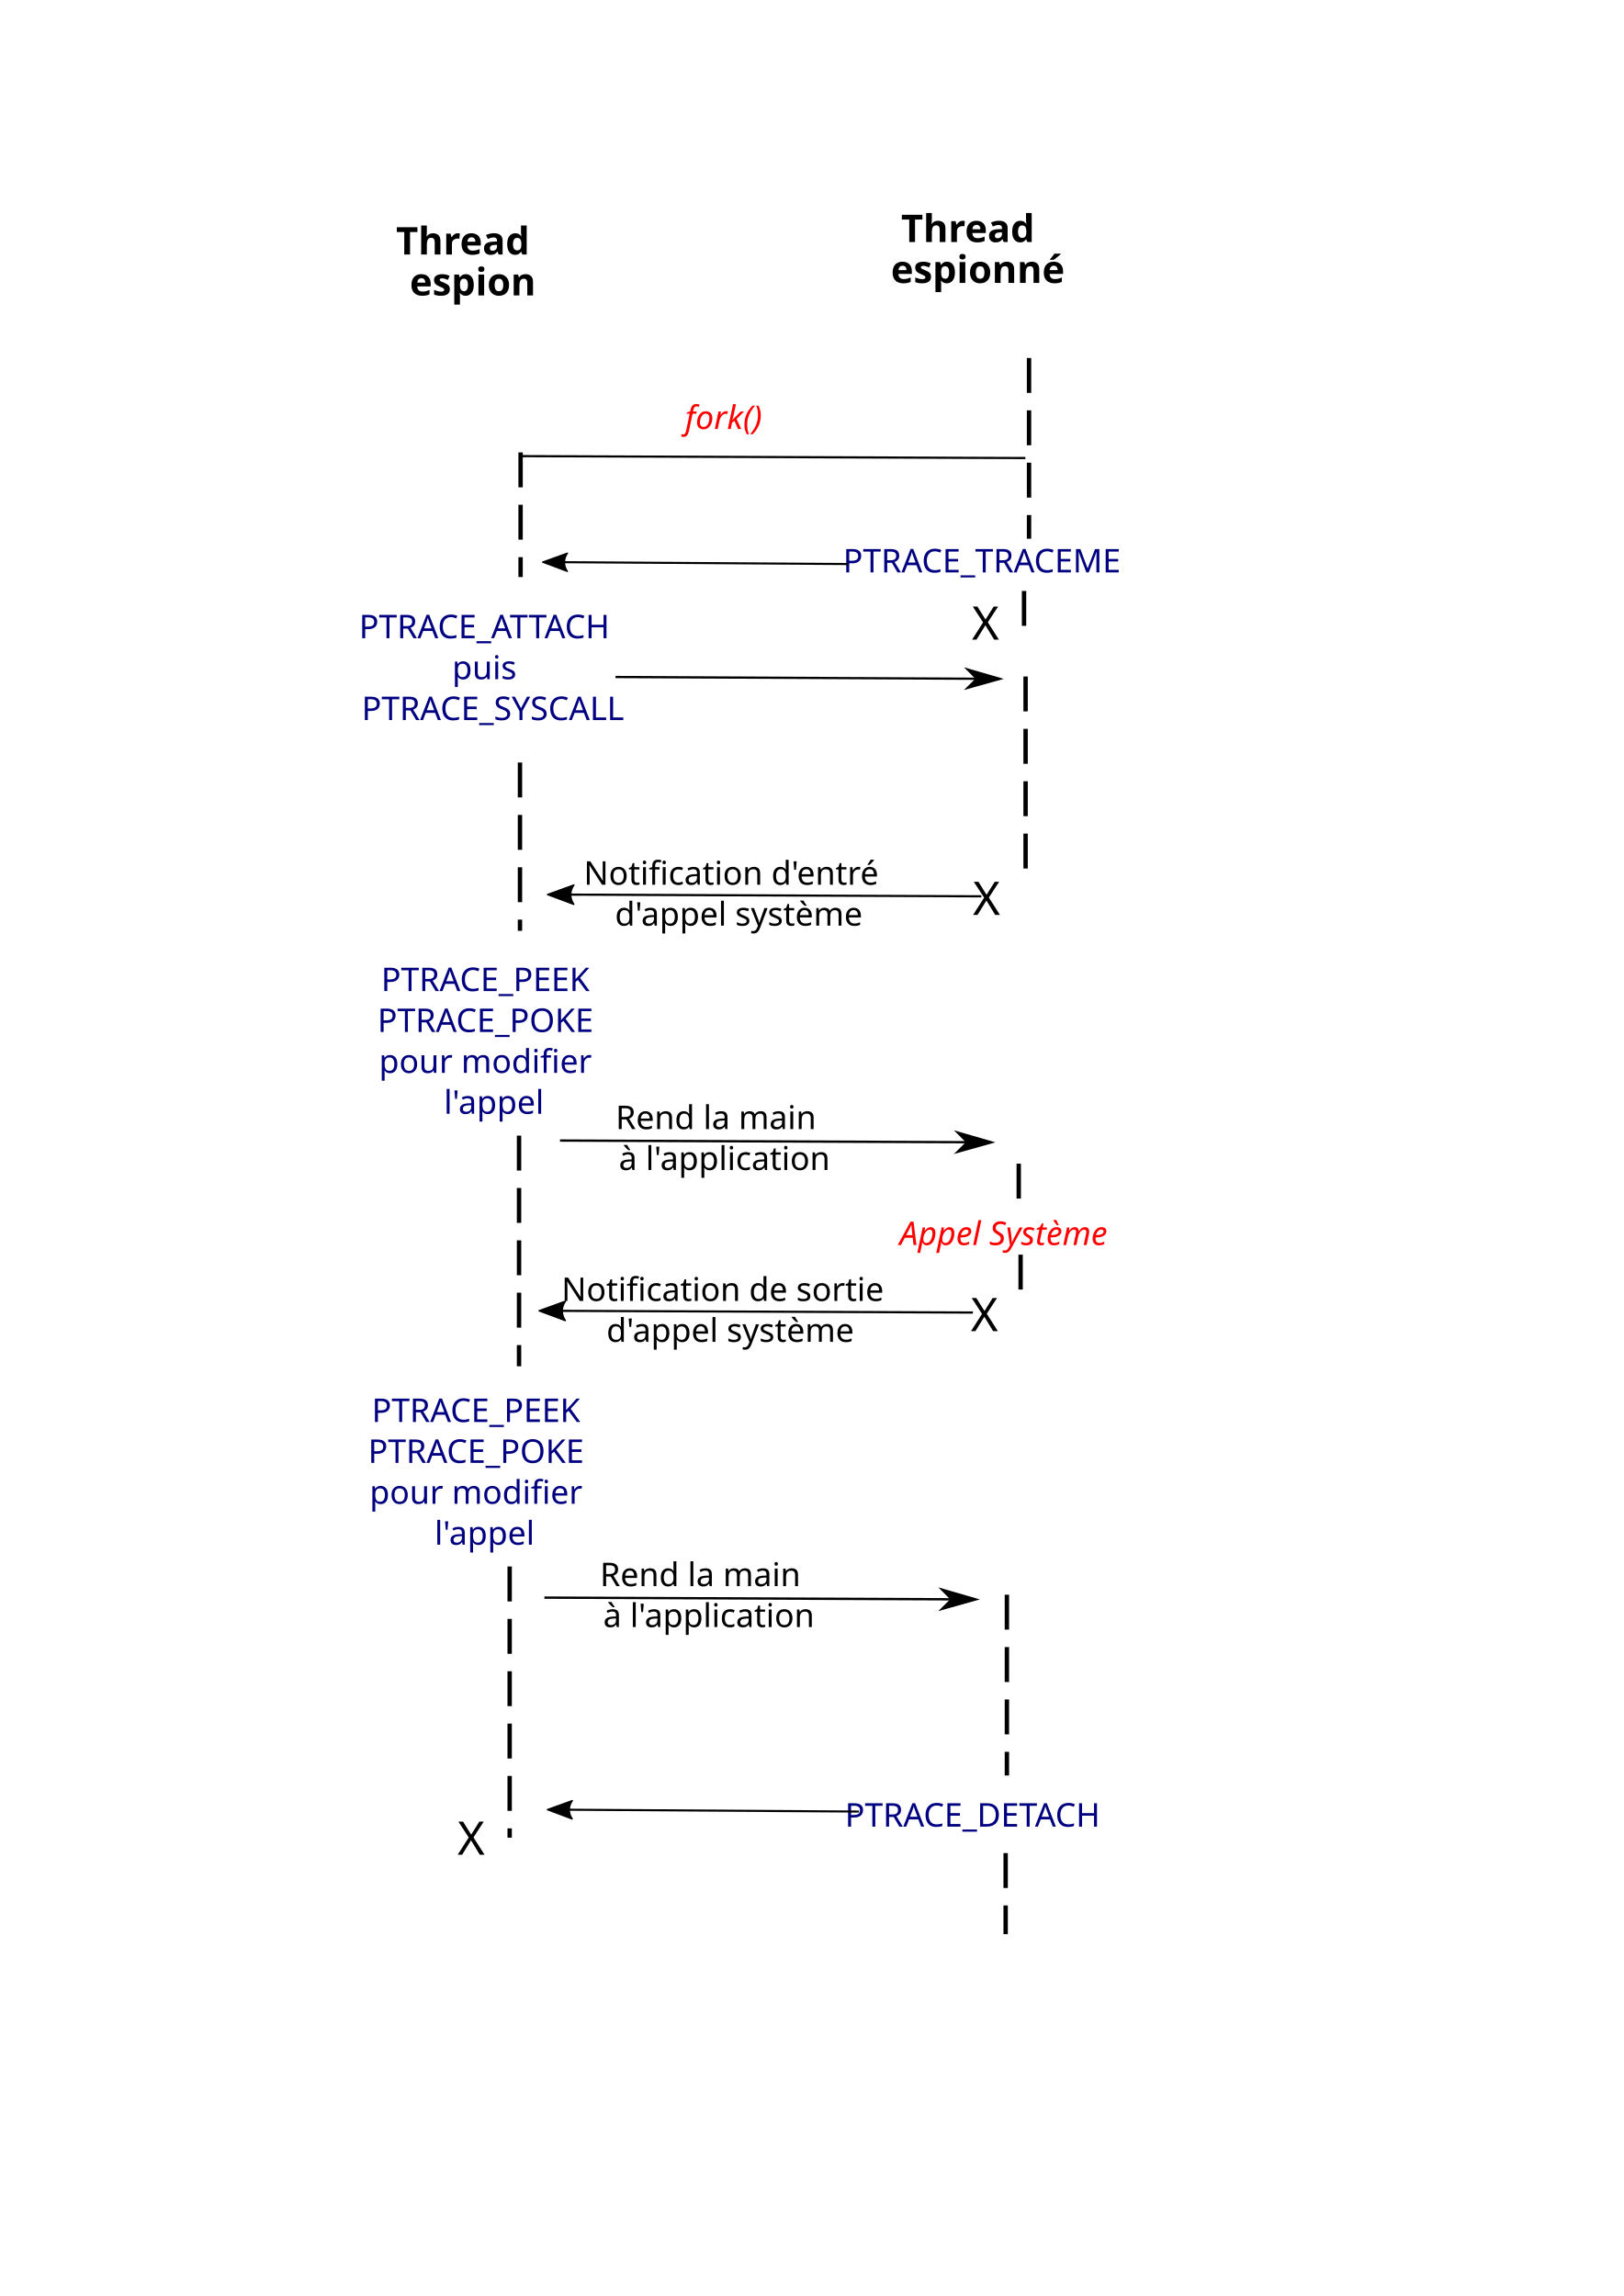
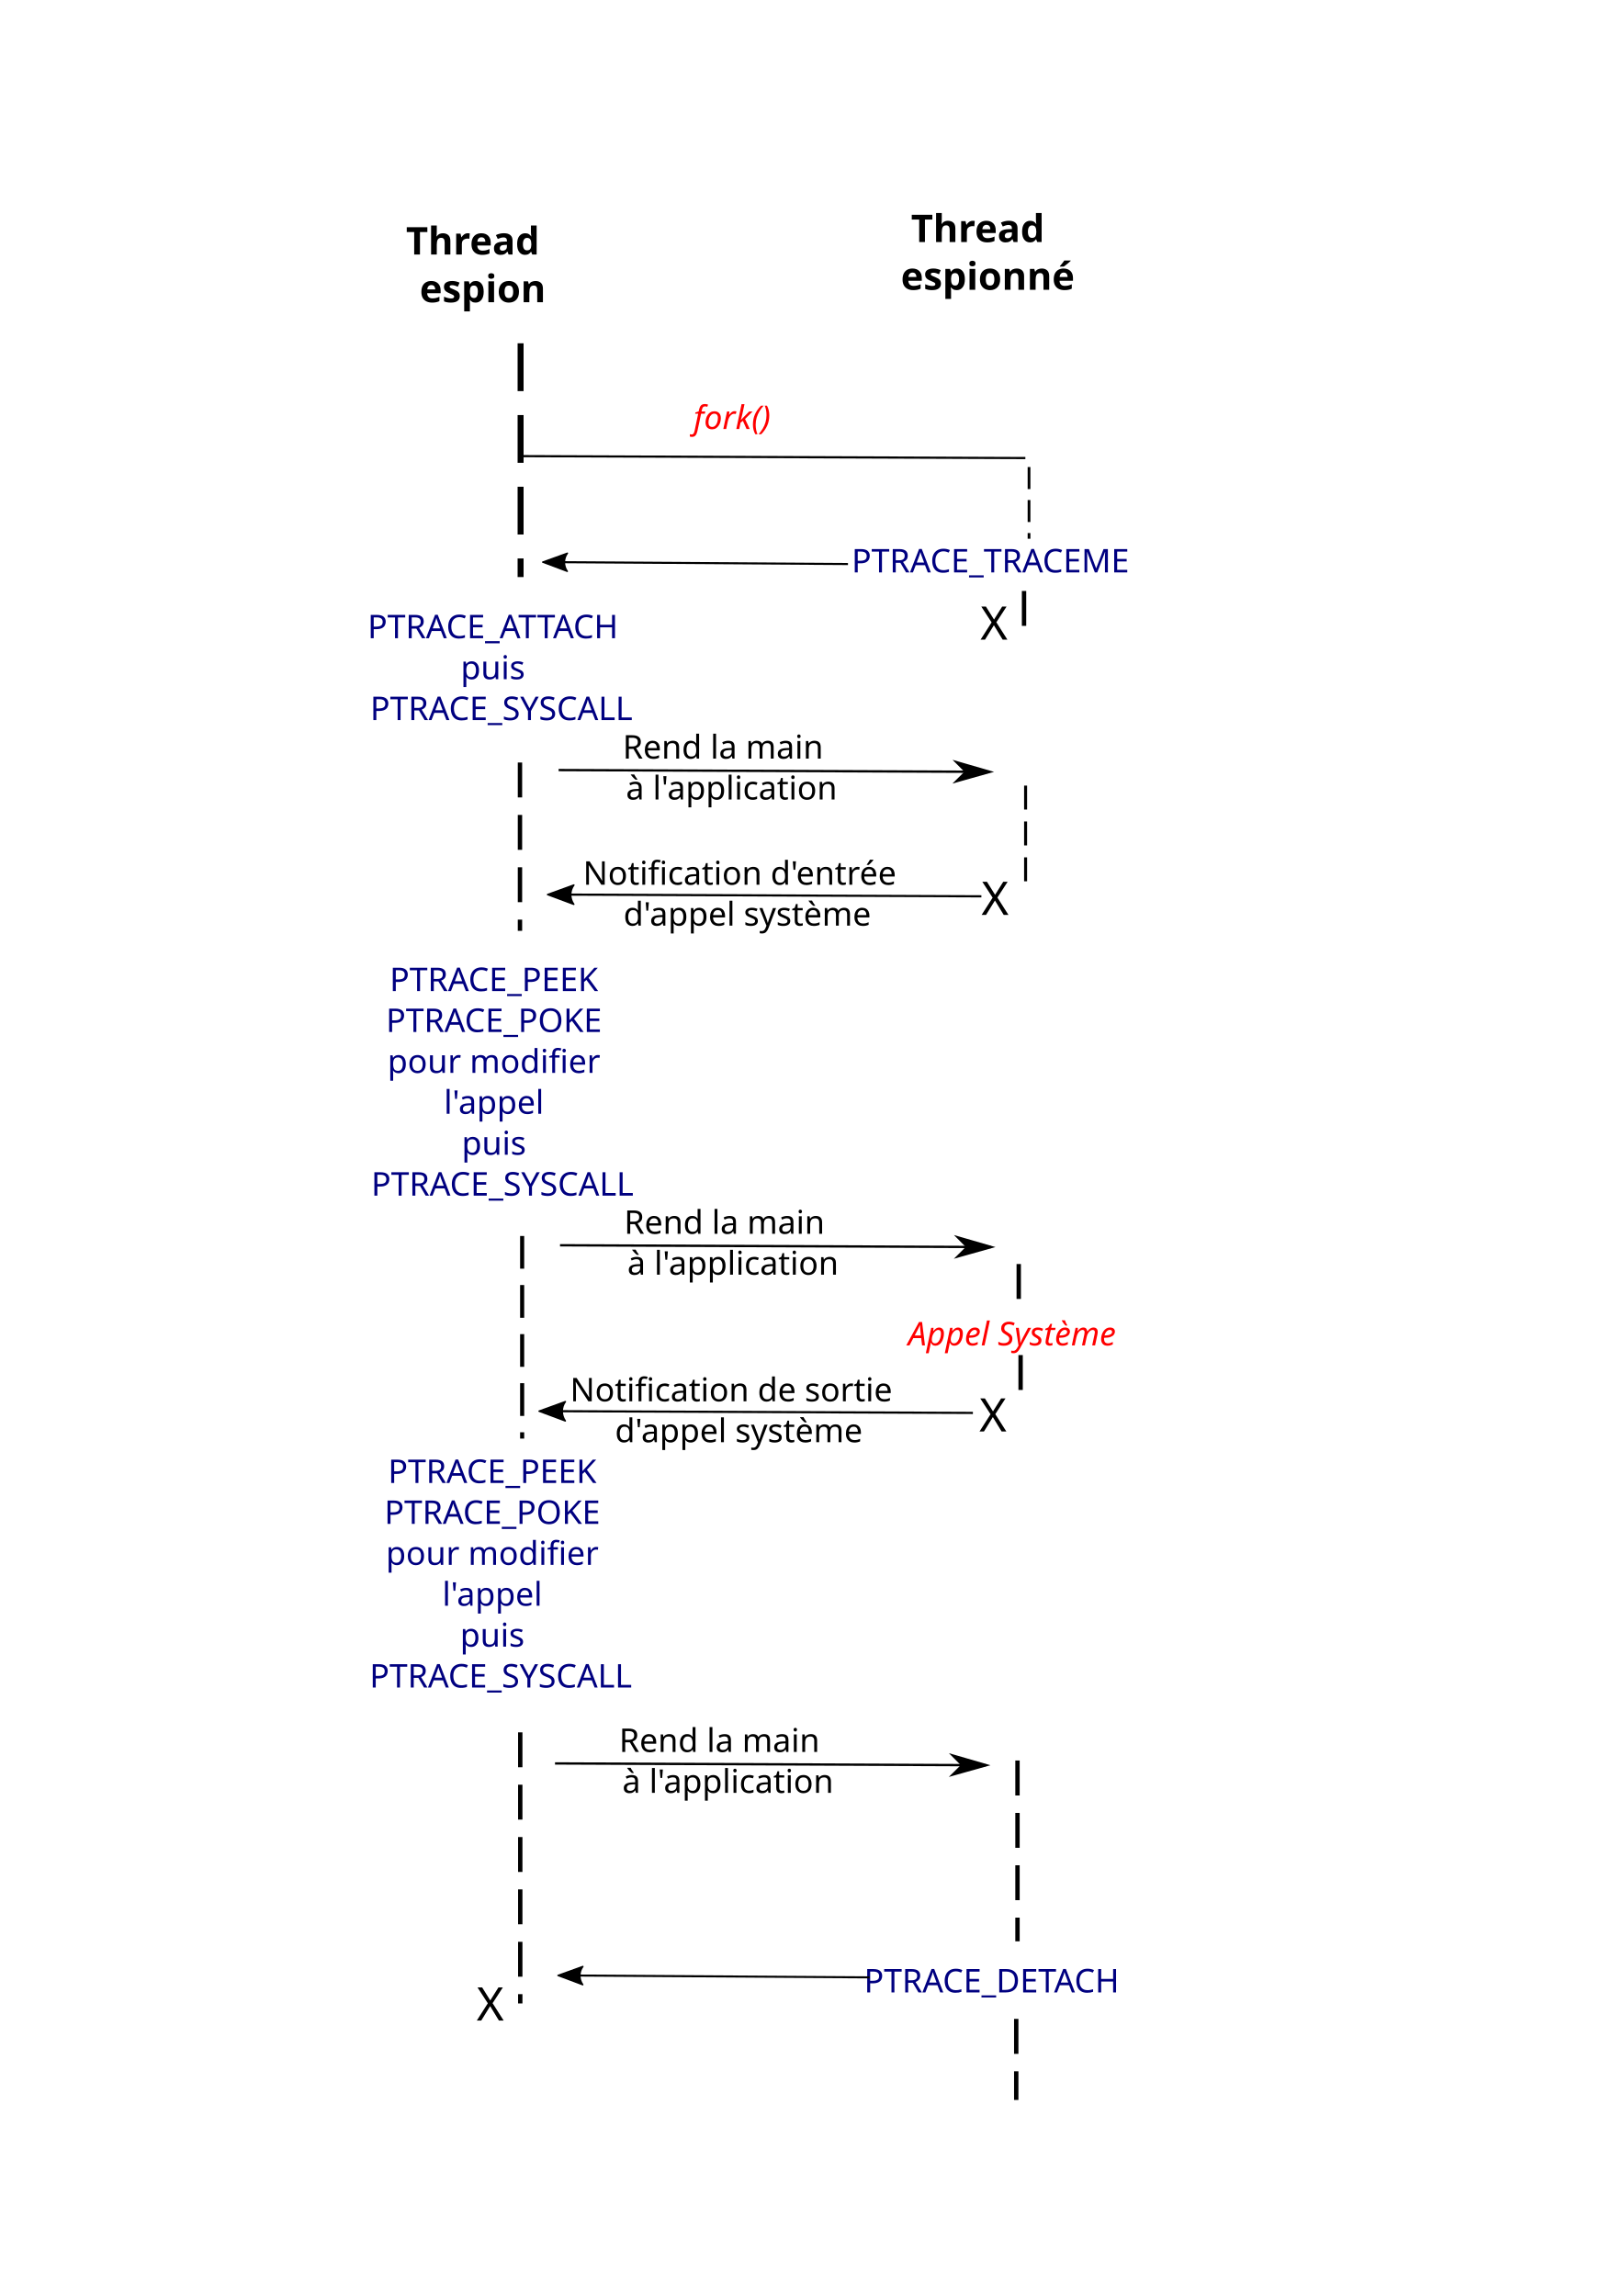
<svg xmlns="http://www.w3.org/2000/svg" width="210mm" height="297mm" viewBox="0 0 744.094 1052.362" id="svg2" version="1.1">
  <defs id="defs4">
    <marker orient="auto" refY="0.0" refX="0.0" id="Arrow1Lend" style="overflow:visible;">
      <path id="path4307" d="M 0.0,0.0 L 5.0,-5.0 L -12.5,0.0 L 5.0,5.0 L 0.0,0.0 z " style="fill-rule:evenodd;stroke:#000000;stroke-width:1pt;stroke-opacity:1;fill:#000000;fill-opacity:1" transform="scale(0.8) rotate(180) translate(12.5,0)" />
    </marker>
    <marker orient="auto" refY="0.0" refX="0.0" id="TriangleOutL" style="overflow:visible">
      <path id="path4446" d="M 5.77,0.0 L -2.88,5.0 L -2.88,-5.0 L 5.77,0.0 z " style="fill-rule:evenodd;stroke:#000000;stroke-width:1pt;stroke-opacity:1;fill:#000000;fill-opacity:1" transform="scale(0.8)" />
    </marker>
    <marker orient="auto" refY="0.0" refX="0.0" id="Arrow2Lstart" style="overflow:visible">
      <path id="path4322" style="fill-rule:evenodd;stroke-width:0.625;stroke-linejoin:round;stroke:#000000;stroke-opacity:1;fill:#000000;fill-opacity:1" d="M 8.719,4.034 L -2.207,0.016 L 8.719,-4.002 C 6.973,-1.63 6.983,1.616 8.719,4.034 z " transform="scale(1.1) translate(1,0)" />
    </marker>
    <marker orient="auto" refY="0.0" refX="0.0" id="Arrow1Lstart" style="overflow:visible">
      <path id="path4304" d="M 0.0,0.0 L 5.0,-5.0 L -12.5,0.0 L 5.0,5.0 L 0.0,0.0 z " style="fill-rule:evenodd;stroke:#000000;stroke-width:1pt;stroke-opacity:1;fill:#000000;fill-opacity:1" transform="scale(0.8) translate(12.5,0)" />
    </marker>
    <marker orient="auto" refY="0" refX="0" id="Arrow2Lstart-3" style="overflow:visible">
      <path id="path4322-5" style="fill:#000000;fill-opacity:1;fill-rule:evenodd;stroke:#000000;stroke-width:0.625;stroke-linejoin:round;stroke-opacity:1" d="M 8.719,4.034 -2.207,0.016 8.719,-4.002 c -1.745,2.372 -1.735,5.617 -6e-7,8.035 z" transform="matrix(1.1,0,0,1.1,1.1,0)" />
    </marker>
    <marker orient="auto" refY="0" refX="0" id="Arrow2Lstart-9" style="overflow:visible">
      <path id="path4322-4" style="fill:#000000;fill-opacity:1;fill-rule:evenodd;stroke:#000000;stroke-width:0.625;stroke-linejoin:round;stroke-opacity:1" d="M 8.719,4.034 -2.207,0.016 8.719,-4.002 c -1.745,2.372 -1.735,5.617 -6e-7,8.035 z" transform="matrix(1.1,0,0,1.1,1.1,0)" />
    </marker>
    <marker orient="auto" refY="0" refX="0" id="Arrow1Lend-2" style="overflow:visible">
      <path id="path4307-8" d="M 0,0 5,-5 -12.5,0 5,5 0,0 Z" style="fill:#000000;fill-opacity:1;fill-rule:evenodd;stroke:#000000;stroke-width:1pt;stroke-opacity:1" transform="matrix(-0.8,0,0,-0.8,-10,0)" />
    </marker>
    <marker orient="auto" refY="0" refX="0" id="Arrow2Lstart-3-6" style="overflow:visible">
      <path id="path4322-5-1" style="fill:#000000;fill-opacity:1;fill-rule:evenodd;stroke:#000000;stroke-width:0.625;stroke-linejoin:round;stroke-opacity:1" d="M 8.719,4.034 -2.207,0.016 8.719,-4.002 c -1.745,2.372 -1.735,5.617 -6e-7,8.035 z" transform="matrix(1.1,0,0,1.1,1.1,0)" />
    </marker>
    <marker orient="auto" refY="0" refX="0" id="Arrow1Lend-2-1" style="overflow:visible">
      <path id="path4307-8-7" d="M 0,0 5,-5 -12.5,0 5,5 0,0 Z" style="fill:#000000;fill-opacity:1;fill-rule:evenodd;stroke:#000000;stroke-width:1pt;stroke-opacity:1" transform="matrix(-0.8,0,0,-0.8,-10,0)" />
    </marker>
    <marker orient="auto" refY="0" refX="0" id="Arrow1Lend-2-0" style="overflow:visible">
      <path id="path4307-8-0" d="M 0,0 5,-5 -12.5,0 5,5 0,0 Z" style="fill:#000000;fill-opacity:1;fill-rule:evenodd;stroke:#000000;stroke-width:1pt;stroke-opacity:1" transform="matrix(-0.8,0,0,-0.8,-10,0)" />
    </marker>
    <marker orient="auto" refY="0" refX="0" id="Arrow2Lstart-7" style="overflow:visible">
      <path id="path4322-53" style="fill:#000000;fill-opacity:1;fill-rule:evenodd;stroke:#000000;stroke-width:0.625;stroke-linejoin:round;stroke-opacity:1" d="M 8.719,4.034 -2.207,0.016 8.719,-4.002 c -1.745,2.372 -1.735,5.617 -6e-7,8.035 z" transform="matrix(1.1,0,0,1.1,1.1,0)" />
    </marker>
+     <marker orient="auto" refY="0" refX="0" id="Arrow1Lend-2-5" style="overflow:visible">
+       <path id="path4307-8-77" d="M 0,0 5,-5 -12.5,0 5,5 0,0 Z" style="fill:#000000;fill-opacity:1;fill-rule:evenodd;stroke:#000000;stroke-width:1pt;stroke-opacity:1" transform="matrix(-0.8,0,0,-0.8,-10,0)" />
+     </marker>
  </defs>
  <g id="layer1">
-     <g id="g4460">
-       <g id="g7555">
-         <text xml:space="preserve" style="font-style:normal;font-weight:normal;font-size:15px;line-height:125%;font-family:sans-serif;text-align:center;letter-spacing:0px;word-spacing:0px;text-anchor:middle;fill:#000080;fill-opacity:1;stroke:none;stroke-width:1px;stroke-linecap:butt;stroke-linejoin:miter;stroke-opacity:1" x="243.429" y="273.791" id="text4214">
-           <tspan id="tspan4216" x="243.429" y="273.791" />
-           <tspan x="243.429" y="292.541" id="tspan4218">PTRACE_ATTACH</tspan>
-           <tspan x="243.429" y="311.291" id="tspan5186">puis</tspan>
-           <tspan x="243.429" y="330.041" id="tspan5188">PTRACE_SYSCALL</tspan>
+     <g id="g7157">
+       <text id="text4214" y="273.791" x="243.429" style="font-style:normal;font-weight:normal;font-size:15px;line-height:125%;font-family:sans-serif;text-align:center;letter-spacing:0px;word-spacing:0px;text-anchor:middle;fill:#000080;fill-opacity:1;stroke:none;stroke-width:1px;stroke-linecap:butt;stroke-linejoin:miter;stroke-opacity:1" xml:space="preserve">
+         <tspan y="273.791" x="243.429" id="tspan4216" />
+         <tspan id="tspan4218" y="292.541" x="243.429">PTRACE_ATTACH</tspan>
+         <tspan id="tspan5186" y="311.291" x="243.429">puis</tspan>
+         <tspan id="tspan5188" y="330.041" x="243.429">PTRACE_SYSCALL</tspan>
+       </text>
+       <path id="path4136" d="m 471.571,214.076 c 0,10.952 0,21.905 0,32.857" style="fill:#000000;fill-rule:evenodd;stroke:#000000;stroke-width:1.259;stroke-linecap:butt;stroke-linejoin:miter;stroke-miterlimit:8;stroke-dasharray:10.076, 5.038;stroke-dashoffset:0;stroke-opacity:1" />
+       <path id="path4136-84" d="m 238.571,157.362 c 0,35.714 0,71.429 0,107.143" style="fill:#000000;fill-rule:evenodd;stroke:#000000;stroke-width:2.739;stroke-linecap:butt;stroke-linejoin:miter;stroke-miterlimit:8;stroke-dasharray:21.909, 10.954;stroke-dashoffset:0;stroke-opacity:1" />
+       <path id="path4136-9" d="m 239.286,566.505 c 0,30.952 0,61.905 0,92.857" style="fill:#000000;fill-rule:evenodd;stroke:#000000;stroke-width:1.874;stroke-linecap:butt;stroke-linejoin:miter;stroke-miterlimit:8;stroke-dasharray:14.995, 7.498;stroke-dashoffset:0;stroke-opacity:1" />
+       <text id="text4181" y="110.934" x="468.571" style="font-style:normal;font-variant:normal;font-weight:bold;font-stretch:normal;font-size:17.5px;line-height:125%;font-family:sans-serif;-inkscape-font-specification:'sans-serif Bold';text-align:center;letter-spacing:0px;word-spacing:0px;text-anchor:middle;fill:#000000;fill-opacity:1;stroke:none;stroke-width:1px;stroke-linecap:butt;stroke-linejoin:miter;stroke-opacity:1" xml:space="preserve">
+         <tspan y="110.934" x="468.571" id="tspan4183">Thread</tspan>
+         <tspan id="tspan4185" y="132.809" x="468.571">espionné</tspan>
+       </text>
+       <text id="text4187" y="116.648" x="237.143" style="font-style:normal;font-variant:normal;font-weight:bold;font-stretch:normal;font-size:17.5px;line-height:125%;font-family:sans-serif;-inkscape-font-specification:'sans-serif Bold';text-align:center;letter-spacing:0px;word-spacing:0px;text-anchor:middle;fill:#000000;fill-opacity:1;stroke:none;stroke-width:1px;stroke-linecap:butt;stroke-linejoin:miter;stroke-opacity:1" xml:space="preserve">
+         <tspan y="116.648" x="237.143" id="tspan4189">Thread</tspan>
+         <tspan id="tspan4191" y="138.523" x="237.143">espion</tspan>
+       </text>
+       <path id="path4136-9-9" d="m 238.394,209.063 c 77.166,0.295 154.331,0.589 231.497,0.884" style="fill:#000000;fill-rule:evenodd;stroke:#000000;stroke-width:1;stroke-linecap:butt;stroke-linejoin:miter;stroke-miterlimit:10;stroke-dasharray:none;stroke-opacity:1" />
+       <text id="text4214-7" y="435.504" x="243.899" style="font-style:normal;font-weight:normal;font-size:15px;line-height:125%;font-family:sans-serif;text-align:center;letter-spacing:0px;word-spacing:0px;text-anchor:middle;fill:#000080;fill-opacity:1;stroke:none;stroke-width:1px;stroke-linecap:butt;stroke-linejoin:miter;stroke-opacity:1" xml:space="preserve">
+         <tspan y="435.504" x="243.899" id="tspan4216-8" />
+         <tspan id="tspan4218-2" y="454.254" x="243.899">PTRACE_PEEK</tspan>
+         <tspan id="tspan4271" y="473.004" x="243.899">PTRACE_POKE</tspan>
+         <tspan id="tspan6044" y="491.754" x="243.899">pour modifier</tspan>
+         <tspan id="tspan6046" y="510.504" x="243.899">l'appel</tspan>
+         <tspan id="tspan6716" y="529.254" x="243.899">puis</tspan>
+         <tspan id="tspan6718" y="548.004" x="243.899">PTRACE_SYSCALL</tspan>
+       </text>
+       <g id="g7544">
+         <text xml:space="preserve" style="font-style:normal;font-weight:normal;font-size:15px;line-height:125%;font-family:sans-serif;text-align:center;letter-spacing:0px;word-spacing:0px;text-anchor:middle;fill:#000080;fill-opacity:1;stroke:none;stroke-width:1px;stroke-linecap:butt;stroke-linejoin:miter;stroke-opacity:1" x="471.429" y="262.362" id="text4208">
+           <tspan x="471.429" y="262.362" id="tspan4212">PTRACE_TRACEME</tspan>
        </text>
-         <path style="fill:none;fill-rule:evenodd;stroke:#000000;stroke-width:1.029;stroke-linecap:butt;stroke-linejoin:miter;stroke-miterlimit:4;stroke-dasharray:none;stroke-opacity:1;marker-end:url(#Arrow1Lend)" d="m 282.078,310.303 c 58.648,0.281 117.295,0.563 175.943,0.844" id="path4136-9-9-9-6" />
+         <path style="fill:none;fill-rule:evenodd;stroke:#000000;stroke-width:0.94;stroke-linecap:butt;stroke-linejoin:miter;stroke-miterlimit:10;stroke-dasharray:none;stroke-opacity:1;marker-start:url(#Arrow2Lstart)" d="m 249.954,257.631 c 46.216,0.298 92.432,0.597 138.648,0.895" id="path4136-9-9-9" />
      </g>
-       <g id="g7563">
-         <path style="fill:#000000;fill-rule:evenodd;stroke:#000000;stroke-width:2;stroke-linecap:butt;stroke-linejoin:miter;stroke-opacity:1;stroke-miterlimit:8;stroke-dasharray:16,8;stroke-dashoffset:0" d="m 471.571,164.076 c 0,27.619 0,55.238 0,82.857" id="path4136" />
-         <path style="fill:#000000;fill-rule:evenodd;stroke:#000000;stroke-width:2;stroke-linecap:butt;stroke-linejoin:miter;stroke-miterlimit:8;stroke-dasharray:16,8;stroke-dashoffset:0;stroke-opacity:1" d="m 238.571,207.362 c 0,19.048 0,38.095 0,57.143" id="path4136-84" />
-         <path style="fill:#000000;fill-rule:evenodd;stroke:#000000;stroke-width:2;stroke-linecap:butt;stroke-linejoin:miter;stroke-miterlimit:8;stroke-dasharray:16, 8;stroke-dashoffset:0;stroke-opacity:1" d="m 237.857,520.505 c 0,35.238 0,70.476 0,105.714" id="path4136-9" />
-         <text xml:space="preserve" style="font-style:normal;font-weight:bold;font-size:17.5px;line-height:125%;font-family:sans-serif;text-align:center;letter-spacing:0px;word-spacing:0px;text-anchor:middle;fill:#000000;fill-opacity:1;stroke:none;stroke-width:1px;stroke-linecap:butt;stroke-linejoin:miter;stroke-opacity:1;-inkscape-font-specification:'sans-serif Bold';font-stretch:normal;font-variant:normal;" x="468.571" y="110.934" id="text4181">
-           <tspan id="tspan4183" x="468.571" y="110.934">Thread</tspan>
-           <tspan x="468.571" y="129.684" id="tspan4185">espionné</tspan>
+       <path id="path4136-1" d="m 470,360.076 c 0,14.762 0,29.524 0,44.286" style="fill:#000000;fill-rule:evenodd;stroke:#000000;stroke-width:1.371;stroke-linecap:butt;stroke-linejoin:miter;stroke-miterlimit:8;stroke-dasharray:10.966, 5.483;stroke-dashoffset:0;stroke-opacity:1" />
+       <text id="text5469" y="616.648" x="477.429" style="font-style:italic;font-variant:normal;font-weight:normal;font-stretch:normal;font-size:15px;line-height:125%;font-family:sans-serif;-inkscape-font-specification:'sans-serif Italic';text-align:center;letter-spacing:0px;word-spacing:0px;text-anchor:middle;fill:#000000;fill-opacity:1;stroke:none;stroke-width:1px;stroke-linecap:butt;stroke-linejoin:miter;stroke-opacity:1" xml:space="preserve">
+         <tspan style="font-style:italic;font-variant:normal;font-weight:normal;font-stretch:normal;font-family:sans-serif;-inkscape-font-specification:'sans-serif Italic';fill:#ff0000" y="616.648" x="477.429" id="tspan5471">Appel Système</tspan>
+       </text>
+       <path id="path4136-4" d="m 238.286,349.505 c 0,25.714 0,51.429 0,77.143" style="fill:#000000;fill-rule:evenodd;stroke:#000000;stroke-width:2;stroke-linecap:butt;stroke-linejoin:miter;stroke-miterlimit:8;stroke-dasharray:16, 8;stroke-dashoffset:0;stroke-opacity:1" />
+       <g id="g7151">
+         <path style="fill:none;fill-rule:evenodd;stroke:#000000;stroke-width:1;stroke-linecap:butt;stroke-linejoin:miter;stroke-miterlimit:10;stroke-dasharray:none;stroke-opacity:1;marker-start:url(#Arrow2Lstart-3)" d="m 252.272,410.006 c 65.821,0.273 131.642,0.546 197.464,0.82" id="path4136-9-9-9-2" />
+         <text xml:space="preserve" style="font-style:normal;font-weight:normal;font-size:15px;line-height:125%;font-family:sans-serif;text-align:center;letter-spacing:0px;word-spacing:0px;text-anchor:middle;fill:#000000;fill-opacity:1;stroke:none;stroke-width:1px;stroke-linecap:butt;stroke-linejoin:miter;stroke-opacity:1" x="360" y="405.505" id="text5854">
+           <tspan x="362.388" y="405.505" id="tspan5858">Notification d'entrée </tspan>
+           <tspan x="360" y="424.255" id="tspan5862">d'appel système</tspan>
        </text>
-         <text xml:space="preserve" style="font-style:normal;font-weight:bold;font-size:17.5px;line-height:125%;font-family:sans-serif;text-align:center;letter-spacing:0px;word-spacing:0px;text-anchor:middle;fill:#000000;fill-opacity:1;stroke:none;stroke-width:1px;stroke-linecap:butt;stroke-linejoin:miter;stroke-opacity:1;-inkscape-font-specification:'sans-serif Bold';font-stretch:normal;font-variant:normal;" x="237.143" y="116.648" id="text4187">
-           <tspan id="tspan4189" x="237.143" y="116.648">Thread</tspan>
-           <tspan x="237.143" y="135.398" id="tspan4191">espion</tspan>
+       </g>
+       <text id="text6002" y="394.362" x="469.643" style="font-style:normal;font-weight:normal;font-size:15px;line-height:125%;font-family:sans-serif;text-align:center;letter-spacing:0px;word-spacing:0px;text-anchor:middle;fill:#000000;fill-opacity:1;stroke:none;stroke-width:1px;stroke-linecap:butt;stroke-linejoin:miter;stroke-opacity:1" xml:space="preserve">
+         <tspan y="394.362" x="469.643" id="tspan6004" />
+         <tspan style="font-size:21.25px" id="tspan6006" y="419.342" x="469.643">X</tspan>
+       </text>
+       <g transform="translate(0,2)" id="g6813">
+         <path style="fill:none;fill-rule:evenodd;stroke:#000000;stroke-width:1.073;stroke-linecap:butt;stroke-linejoin:miter;stroke-miterlimit:4;stroke-dasharray:none;stroke-opacity:1;marker-end:url(#Arrow1Lend-2)" d="m 256.642,568.762 c 65.825,0.273 131.65,0.546 197.475,0.818" id="path4136-9-9-9-6-4" />
+         <text xml:space="preserve" style="font-style:normal;font-weight:normal;font-size:15px;line-height:125%;font-family:sans-serif;text-align:center;letter-spacing:0px;word-spacing:0px;text-anchor:middle;fill:#000000;fill-opacity:1;stroke:none;stroke-width:1px;stroke-linecap:butt;stroke-linejoin:miter;stroke-opacity:1" x="353.429" y="563.505" id="text6365">
+           <tspan id="tspan6367" x="353.429" y="563.505">Rend la main</tspan>
+           <tspan x="353.429" y="582.255" id="tspan6369">à l'application</tspan>
        </text>
-         <path style="fill:#000000;fill-rule:evenodd;stroke:#000000;stroke-width:1;stroke-linecap:butt;stroke-linejoin:miter;stroke-opacity:1;stroke-miterlimit:10;stroke-dasharray:none" d="m 238.394,209.063 c 77.166,0.295 154.331,0.589 231.497,0.884" id="path4136-9-9" />
-         <text xml:space="preserve" style="font-style:normal;font-weight:normal;font-size:15px;line-height:125%;font-family:sans-serif;text-align:center;letter-spacing:0px;word-spacing:0px;text-anchor:middle;fill:#000080;fill-opacity:1;stroke:none;stroke-width:1px;stroke-linecap:butt;stroke-linejoin:miter;stroke-opacity:1" x="243.899" y="435.504" id="text4214-7">
-           <tspan id="tspan4216-8" x="243.899" y="435.504" />
-           <tspan x="243.899" y="454.254" id="tspan4218-2">PTRACE_PEEK</tspan>
-           <tspan x="243.899" y="473.004" id="tspan4271">PTRACE_POKE</tspan>
-           <tspan x="243.899" y="491.754" id="tspan6044">pour modifier</tspan>
-           <tspan x="243.899" y="510.504" id="tspan6046">l'appel</tspan>
+       </g>
+       <path id="path4136-8-9" d="m 466.857,579.362 c 0,6.19 0,12.381 0,18.571" style="fill:#000000;fill-rule:evenodd;stroke:#000000;stroke-width:2;stroke-linecap:butt;stroke-linejoin:miter;stroke-miterlimit:8;stroke-dasharray:16, 8;stroke-dashoffset:0;stroke-opacity:1" />
+       <path id="path4136-8-9-9" d="m 467.714,621.076 c 0,6.19 0,12.381 0,18.571" style="fill:#000000;fill-rule:evenodd;stroke:#000000;stroke-width:2;stroke-linecap:butt;stroke-linejoin:miter;stroke-miterlimit:8;stroke-dasharray:16, 8;stroke-dashoffset:0;stroke-opacity:1" />
+       <g transform="translate(0,12)" id="g6801">
+         <path style="fill:none;fill-rule:evenodd;stroke:#000000;stroke-width:1;stroke-linecap:butt;stroke-linejoin:miter;stroke-miterlimit:10;stroke-dasharray:none;stroke-opacity:1;marker-start:url(#Arrow2Lstart-3-6)" d="m 248.382,634.784 c 65.821,0.273 131.642,0.546 197.464,0.82" id="path4136-9-9-9-2-2" />
+         <text xml:space="preserve" style="font-style:normal;font-weight:normal;font-size:15px;line-height:125%;font-family:sans-serif;text-align:center;letter-spacing:0px;word-spacing:0px;text-anchor:middle;fill:#000000;fill-opacity:1;stroke:none;stroke-width:1px;stroke-linecap:butt;stroke-linejoin:miter;stroke-opacity:1" x="356.109" y="630.283" id="text5854-2">
+           <tspan x="358.497" y="630.283" id="tspan5858-4">Notification de sortie </tspan>
+           <tspan x="356.109" y="649.033" id="tspan5862-9">d'appel système</tspan>
        </text>
-         <g id="g7544">
-           <text id="text4208" y="262.362" x="471.429" style="font-style:normal;font-weight:normal;font-size:15px;line-height:125%;font-family:sans-serif;text-align:center;letter-spacing:0px;word-spacing:0px;text-anchor:middle;fill:#000080;fill-opacity:1;stroke:none;stroke-width:1px;stroke-linecap:butt;stroke-linejoin:miter;stroke-opacity:1" xml:space="preserve">
-             <tspan id="tspan4212" y="262.362" x="471.429">PTRACE_TRACEME</tspan>
-           </text>
-           <path id="path4136-9-9-9" d="m 249.954,257.631 c 46.216,0.298 92.432,0.597 138.648,0.895" style="fill:none;fill-rule:evenodd;stroke:#000000;stroke-width:0.94;stroke-linecap:butt;stroke-linejoin:miter;stroke-miterlimit:10;stroke-dasharray:none;stroke-opacity:1;marker-start:url(#Arrow2Lstart)" />
-         </g>
-         <path style="fill:#000000;fill-rule:evenodd;stroke:#000000;stroke-width:2;stroke-linecap:butt;stroke-linejoin:miter;stroke-miterlimit:8;stroke-dasharray:16, 8;stroke-dashoffset:0;stroke-opacity:1" d="m 470,310.076 c 0,31.429 0,62.857 0,94.286" id="path4136-1" />
-         <text xml:space="preserve" style="font-style:italic;font-variant:normal;font-weight:normal;font-stretch:normal;font-size:15px;line-height:125%;font-family:sans-serif;-inkscape-font-specification:'sans-serif Italic';text-align:center;letter-spacing:0px;word-spacing:0px;text-anchor:middle;fill:#000000;fill-opacity:1;stroke:none;stroke-width:1px;stroke-linecap:butt;stroke-linejoin:miter;stroke-opacity:1" x="477.429" y="570.648" id="text5469">
-           <tspan id="tspan5471" x="477.429" y="570.648" style="font-style:italic;font-variant:normal;font-weight:normal;font-stretch:normal;font-family:sans-serif;-inkscape-font-specification:'sans-serif Italic';fill:#ff0000">Appel Système</tspan>
+       </g>
+       <text id="text6002-7" y="631.14" x="468.681" style="font-style:normal;font-weight:normal;font-size:15px;line-height:125%;font-family:sans-serif;text-align:center;letter-spacing:0px;word-spacing:0px;text-anchor:middle;fill:#000000;fill-opacity:1;stroke:none;stroke-width:1px;stroke-linecap:butt;stroke-linejoin:miter;stroke-opacity:1" xml:space="preserve">
+         <tspan y="631.14" x="468.681" id="tspan6004-3" />
+         <tspan style="font-size:21.25px" id="tspan6006-7" y="656.12" x="468.681">X</tspan>
+       </text>
+       <path id="path4136-9-4" d="m 238.419,794.004 c 0,41.429 0,82.857 0,124.286" style="fill:#000000;fill-rule:evenodd;stroke:#000000;stroke-width:2;stroke-linecap:butt;stroke-linejoin:miter;stroke-miterlimit:8;stroke-dasharray:16, 8;stroke-dashoffset:0;stroke-opacity:1" />
+       <g id="g6813-7" transform="translate(-2.294866,239.4989)">
+         <path style="fill:none;fill-rule:evenodd;stroke:#000000;stroke-width:1.073;stroke-linecap:butt;stroke-linejoin:miter;stroke-miterlimit:4;stroke-dasharray:none;stroke-opacity:1;marker-end:url(#Arrow1Lend-2-0)" d="m 256.642,568.762 c 65.825,0.273 131.65,0.546 197.475,0.818" id="path4136-9-9-9-6-4-8" />
+         <text xml:space="preserve" style="font-style:normal;font-weight:normal;font-size:15px;line-height:125%;font-family:sans-serif;text-align:center;letter-spacing:0px;word-spacing:0px;text-anchor:middle;fill:#000000;fill-opacity:1;stroke:none;stroke-width:1px;stroke-linecap:butt;stroke-linejoin:miter;stroke-opacity:1" x="353.429" y="563.505" id="text6365-2">
+           <tspan id="tspan6367-2" x="353.429" y="563.505">Rend la main</tspan>
+           <tspan x="353.429" y="582.255" id="tspan6369-4">à l'application</tspan>
        </text>
-         <path style="fill:#000000;fill-rule:evenodd;stroke:#000000;stroke-width:2;stroke-linecap:butt;stroke-linejoin:miter;stroke-miterlimit:8;stroke-dasharray:16, 8;stroke-dashoffset:0;stroke-opacity:1" d="m 238.286,349.505 c 0,25.714 0,51.429 0,77.143" id="path4136-4" />
-         <g id="g6825" transform="translate(0,-28)">
-           <path id="path4136-9-9-9-2" d="m 252.272,438.006 c 65.821,0.273 131.642,0.546 197.464,0.82" style="fill:none;fill-rule:evenodd;stroke:#000000;stroke-width:1;stroke-linecap:butt;stroke-linejoin:miter;stroke-miterlimit:10;stroke-dasharray:none;stroke-opacity:1;marker-start:url(#Arrow2Lstart-3)" />
-           <text id="text5854" y="433.505" x="360" style="font-style:normal;font-weight:normal;font-size:15px;line-height:125%;font-family:sans-serif;text-align:center;letter-spacing:0px;word-spacing:0px;text-anchor:middle;fill:#000000;fill-opacity:1;stroke:none;stroke-width:1px;stroke-linecap:butt;stroke-linejoin:miter;stroke-opacity:1" xml:space="preserve">
-             <tspan id="tspan5858" y="433.505" x="362.388">Notification d'entré </tspan>
-             <tspan id="tspan5862" y="452.255" x="360">d'appel système</tspan>
-           </text>
-         </g>
-         <text xml:space="preserve" style="font-style:normal;font-weight:normal;font-size:15px;line-height:125%;font-family:sans-serif;text-align:center;letter-spacing:0px;word-spacing:0px;text-anchor:middle;fill:#000000;fill-opacity:1;stroke:none;stroke-width:1px;stroke-linecap:butt;stroke-linejoin:miter;stroke-opacity:1" x="469.643" y="394.362" id="text6002">
-           <tspan id="tspan6004" x="469.643" y="394.362" />
-           <tspan x="469.643" y="419.342" id="tspan6006" style="font-size:21.25px">X</tspan>
+       </g>
+       <text id="text6945" y="196.648" x="349.143" style="font-style:italic;font-variant:normal;font-weight:normal;font-stretch:normal;font-size:15px;line-height:125%;font-family:sans-serif;-inkscape-font-specification:'sans-serif Italic';text-align:center;letter-spacing:0px;word-spacing:0px;text-anchor:middle;fill:#ff0000;fill-opacity:1;stroke:none;stroke-width:1px;stroke-linecap:butt;stroke-linejoin:miter;stroke-opacity:1" xml:space="preserve">
+         <tspan y="196.648" x="349.143" id="tspan6947">fork()</tspan>
+       </text>
+       <path id="path4136-2" d="m 466.286,806.934 c 0,27.619 0,55.238 0,82.857" style="fill:#000000;fill-rule:evenodd;stroke:#000000;stroke-width:2;stroke-linecap:butt;stroke-linejoin:miter;stroke-miterlimit:8;stroke-dasharray:16, 8;stroke-dashoffset:0;stroke-opacity:1" />
+       <g transform="translate(4.857143,76)" id="g7533">
+         <text xml:space="preserve" style="font-style:normal;font-weight:normal;font-size:15px;line-height:125%;font-family:sans-serif;text-align:center;letter-spacing:0px;word-spacing:0px;text-anchor:middle;fill:#000080;fill-opacity:1;stroke:none;stroke-width:1px;stroke-linecap:butt;stroke-linejoin:miter;stroke-opacity:1" x="467.143" y="837.217" id="text4214-50">
+           <tspan x="467.143" y="837.217" id="tspan4218-5">PTRACE_DETACH</tspan>
        </text>
-         <g id="g6813" transform="translate(0,-46)">
-           <path id="path4136-9-9-9-6-4" d="m 256.642,568.762 c 65.825,0.273 131.65,0.546 197.475,0.818" style="fill:none;fill-rule:evenodd;stroke:#000000;stroke-width:1.073;stroke-linecap:butt;stroke-linejoin:miter;stroke-miterlimit:4;stroke-dasharray:none;stroke-opacity:1;marker-end:url(#Arrow1Lend-2)" />
-           <text id="text6365" y="563.505" x="353.429" style="font-style:normal;font-weight:normal;font-size:15px;line-height:125%;font-family:sans-serif;text-align:center;letter-spacing:0px;word-spacing:0px;text-anchor:middle;fill:#000000;fill-opacity:1;stroke:none;stroke-width:1px;stroke-linecap:butt;stroke-linejoin:miter;stroke-opacity:1" xml:space="preserve">
-             <tspan y="563.505" x="353.429" id="tspan6367">Rend la main</tspan>
-             <tspan id="tspan6369" y="582.255" x="353.429">à l'application</tspan>
-           </text>
-         </g>
-         <path style="fill:#000000;fill-rule:evenodd;stroke:#000000;stroke-width:2;stroke-linecap:butt;stroke-linejoin:miter;stroke-miterlimit:8;stroke-dasharray:16, 8;stroke-dashoffset:0;stroke-opacity:1" d="m 466.857,533.362 c 0,6.19 0,12.381 0,18.571" id="path4136-8-9" />
-         <path style="fill:#000000;fill-rule:evenodd;stroke:#000000;stroke-width:2;stroke-linecap:butt;stroke-linejoin:miter;stroke-miterlimit:8;stroke-dasharray:16, 8;stroke-dashoffset:0;stroke-opacity:1" d="m 467.714,575.076 c 0,6.19 0,12.381 0,18.571" id="path4136-8-9-9" />
-         <g id="g6801" transform="translate(0,-34)">
-           <path id="path4136-9-9-9-2-2" d="m 248.382,634.784 c 65.821,0.273 131.642,0.546 197.464,0.82" style="fill:none;fill-rule:evenodd;stroke:#000000;stroke-width:1;stroke-linecap:butt;stroke-linejoin:miter;stroke-miterlimit:10;stroke-dasharray:none;stroke-opacity:1;marker-start:url(#Arrow2Lstart-3-6)" />
-           <text id="text5854-2" y="630.283" x="356.109" style="font-style:normal;font-weight:normal;font-size:15px;line-height:125%;font-family:sans-serif;text-align:center;letter-spacing:0px;word-spacing:0px;text-anchor:middle;fill:#000000;fill-opacity:1;stroke:none;stroke-width:1px;stroke-linecap:butt;stroke-linejoin:miter;stroke-opacity:1" xml:space="preserve">
-             <tspan id="tspan5858-4" y="630.283" x="358.497">Notification de sortie </tspan>
-             <tspan id="tspan5862-9" y="649.033" x="356.109">d'appel système</tspan>
-           </text>
-         </g>
-         <text xml:space="preserve" style="font-style:normal;font-weight:normal;font-size:15px;line-height:125%;font-family:sans-serif;text-align:center;letter-spacing:0px;word-spacing:0px;text-anchor:middle;fill:#000000;fill-opacity:1;stroke:none;stroke-width:1px;stroke-linecap:butt;stroke-linejoin:miter;stroke-opacity:1" x="468.681" y="585.14" id="text6002-7">
-           <tspan id="tspan6004-3" x="468.681" y="585.14" />
-           <tspan x="468.681" y="610.12" id="tspan6006-7" style="font-size:21.25px">X</tspan>
+         <path style="fill:none;fill-rule:evenodd;stroke:#000000;stroke-width:0.947;stroke-linecap:butt;stroke-linejoin:miter;stroke-miterlimit:10;stroke-dasharray:none;stroke-opacity:1;marker-start:url(#Arrow2Lstart-7)" d="m 252.109,829.429 c 47.174,0.297 94.348,0.593 141.523,0.89" id="path4136-9-9-9-8" />
+       </g>
+       <text id="text6002-7-2" y="901.128" x="238.306" style="font-style:normal;font-weight:normal;font-size:15px;line-height:125%;font-family:sans-serif;text-align:center;letter-spacing:0px;word-spacing:0px;text-anchor:middle;fill:#000000;fill-opacity:1;stroke:none;stroke-width:1px;stroke-linecap:butt;stroke-linejoin:miter;stroke-opacity:1" xml:space="preserve">
+         <tspan y="901.128" x="238.306" id="tspan6004-3-5" />
+         <tspan style="font-size:21.25px" id="tspan6006-7-0" y="926.108" x="238.306">X</tspan>
+       </text>
+       <path id="path4136-1-6" d="m 465.714,925.362 c 0,12.381 0,24.762 0,37.143" style="fill:#000000;fill-rule:evenodd;stroke:#000000;stroke-width:2;stroke-linecap:butt;stroke-linejoin:miter;stroke-miterlimit:8;stroke-dasharray:16, 8;stroke-dashoffset:0;stroke-opacity:1" />
+       <text id="text6002-1" y="268.2" x="469.164" style="font-style:normal;font-weight:normal;font-size:15px;line-height:125%;font-family:sans-serif;text-align:center;letter-spacing:0px;word-spacing:0px;text-anchor:middle;fill:#000000;fill-opacity:1;stroke:none;stroke-width:1px;stroke-linecap:butt;stroke-linejoin:miter;stroke-opacity:1" xml:space="preserve">
+         <tspan y="268.2" x="469.164" id="tspan6004-2" />
+         <tspan style="font-size:21.25px" id="tspan6006-5" y="293.179" x="469.164">X</tspan>
+       </text>
+       <path id="path4136-8-9-9-4" d="m 469.286,270.862 c 0,6.19 0,12.381 0,18.571" style="fill:#000000;fill-rule:evenodd;stroke:#000000;stroke-width:2;stroke-linecap:butt;stroke-linejoin:miter;stroke-miterlimit:8;stroke-dasharray:16, 8;stroke-dashoffset:0;stroke-opacity:1" />
+       <g id="g6813-6" transform="translate(-0.6406386,-215.8082)">
+         <path style="fill:none;fill-rule:evenodd;stroke:#000000;stroke-width:1.073;stroke-linecap:butt;stroke-linejoin:miter;stroke-miterlimit:4;stroke-dasharray:none;stroke-opacity:1;marker-end:url(#Arrow1Lend-2-5)" d="m 256.642,568.762 c 65.825,0.273 131.65,0.546 197.475,0.818" id="path4136-9-9-9-6-4-80" />
+         <text xml:space="preserve" style="font-style:normal;font-weight:normal;font-size:15px;line-height:125%;font-family:sans-serif;text-align:center;letter-spacing:0px;word-spacing:0px;text-anchor:middle;fill:#000000;fill-opacity:1;stroke:none;stroke-width:1px;stroke-linecap:butt;stroke-linejoin:miter;stroke-opacity:1" x="353.429" y="563.505" id="text6365-27">
+           <tspan id="tspan6367-9" x="353.429" y="563.505">Rend la main</tspan>
+           <tspan x="353.429" y="582.255" id="tspan6369-8">à l'application</tspan>
        </text>
-         <path style="fill:#000000;fill-rule:evenodd;stroke:#000000;stroke-width:2;stroke-linecap:butt;stroke-linejoin:miter;stroke-miterlimit:8;stroke-dasharray:16, 8;stroke-dashoffset:0;stroke-opacity:1" d="m 233.562,718.004 c 0,41.429 0,82.857 0,124.286" id="path4136-9-4" />
-         <text xml:space="preserve" style="font-style:normal;font-weight:normal;font-size:15px;line-height:125%;font-family:sans-serif;text-align:center;letter-spacing:0px;word-spacing:0px;text-anchor:middle;fill:#000080;fill-opacity:1;stroke:none;stroke-width:1px;stroke-linecap:butt;stroke-linejoin:miter;stroke-opacity:1" x="239.604" y="633.003" id="text4214-7-4">
-           <tspan id="tspan4216-8-1" x="239.604" y="633.003" />
-           <tspan x="239.604" y="651.753" id="tspan4218-2-1">PTRACE_PEEK</tspan>
-           <tspan x="239.604" y="670.503" id="tspan4271-1">PTRACE_POKE</tspan>
-           <tspan x="239.604" y="689.253" id="tspan6044-4">pour modifier</tspan>
-           <tspan x="239.604" y="708.003" id="tspan6046-4">l'appel</tspan>
-         </text>
-         <g transform="translate(-7.152009,163.4989)" id="g6813-7">
-           <path id="path4136-9-9-9-6-4-8" d="m 256.642,568.762 c 65.825,0.273 131.65,0.546 197.475,0.818" style="fill:none;fill-rule:evenodd;stroke:#000000;stroke-width:1.073;stroke-linecap:butt;stroke-linejoin:miter;stroke-miterlimit:4;stroke-dasharray:none;stroke-opacity:1;marker-end:url(#Arrow1Lend-2-0)" />
-           <text id="text6365-2" y="563.505" x="353.429" style="font-style:normal;font-weight:normal;font-size:15px;line-height:125%;font-family:sans-serif;text-align:center;letter-spacing:0px;word-spacing:0px;text-anchor:middle;fill:#000000;fill-opacity:1;stroke:none;stroke-width:1px;stroke-linecap:butt;stroke-linejoin:miter;stroke-opacity:1" xml:space="preserve">
-             <tspan y="563.505" x="353.429" id="tspan6367-2">Rend la main</tspan>
-             <tspan id="tspan6369-4" y="582.255" x="353.429">à l'application</tspan>
-           </text>
-         </g>
-         <text xml:space="preserve" style="font-style:italic;font-variant:normal;font-weight:normal;font-stretch:normal;font-size:15px;line-height:125%;font-family:sans-serif;-inkscape-font-specification:'sans-serif Italic';text-align:center;letter-spacing:0px;word-spacing:0px;text-anchor:middle;fill:#ff0000;fill-opacity:1;stroke:none;stroke-width:1px;stroke-linecap:butt;stroke-linejoin:miter;stroke-opacity:1" x="349.143" y="196.648" id="text6945">
-           <tspan id="tspan6947" x="349.143" y="196.648">fork()</tspan>
-         </text>
-         <path style="fill:#000000;fill-rule:evenodd;stroke:#000000;stroke-width:2;stroke-linecap:butt;stroke-linejoin:miter;stroke-miterlimit:8;stroke-dasharray:16, 8;stroke-dashoffset:0;stroke-opacity:1" d="m 461.429,730.934 c 0,27.619 0,55.238 0,82.857" id="path4136-2" />
-         <g id="g7533">
-           <text id="text4214-50" y="837.217" x="467.143" style="font-style:normal;font-weight:normal;font-size:15px;line-height:125%;font-family:sans-serif;text-align:center;letter-spacing:0px;word-spacing:0px;text-anchor:middle;fill:#000080;fill-opacity:1;stroke:none;stroke-width:1px;stroke-linecap:butt;stroke-linejoin:miter;stroke-opacity:1" xml:space="preserve">
-             <tspan id="tspan4218-5" y="837.217" x="467.143">PTRACE_DETACH</tspan>
-           </text>
-           <path id="path4136-9-9-9-8" d="m 252.109,829.429 c 47.174,0.297 94.348,0.593 141.523,0.89" style="fill:none;fill-rule:evenodd;stroke:#000000;stroke-width:0.947;stroke-linecap:butt;stroke-linejoin:miter;stroke-miterlimit:10;stroke-dasharray:none;stroke-opacity:1;marker-start:url(#Arrow2Lstart-7)" />
-         </g>
-         <text xml:space="preserve" style="font-style:normal;font-weight:normal;font-size:15px;line-height:125%;font-family:sans-serif;text-align:center;letter-spacing:0px;word-spacing:0px;text-anchor:middle;fill:#000000;fill-opacity:1;stroke:none;stroke-width:1px;stroke-linecap:butt;stroke-linejoin:miter;stroke-opacity:1" x="233.449" y="825.128" id="text6002-7-2">
-           <tspan id="tspan6004-3-5" x="233.449" y="825.128" />
-           <tspan x="233.449" y="850.108" id="tspan6006-7-0" style="font-size:21.25px">X</tspan>
-         </text>
-         <path style="fill:#000000;fill-rule:evenodd;stroke:#000000;stroke-width:2;stroke-linecap:butt;stroke-linejoin:miter;stroke-miterlimit:8;stroke-dasharray:16, 8;stroke-dashoffset:0;stroke-opacity:1" d="m 460.857,849.362 c 0,12.381 0,24.762 0,37.143" id="path4136-1-6" />
-         <text xml:space="preserve" style="font-style:normal;font-weight:normal;font-size:15px;line-height:125%;font-family:sans-serif;text-align:center;letter-spacing:0px;word-spacing:0px;text-anchor:middle;fill:#000000;fill-opacity:1;stroke:none;stroke-width:1px;stroke-linecap:butt;stroke-linejoin:miter;stroke-opacity:1" x="469.164" y="268.2" id="text6002-1">
-           <tspan id="tspan6004-2" x="469.164" y="268.2" />
-           <tspan x="469.164" y="293.179" id="tspan6006-5" style="font-size:21.25px">X</tspan>
-         </text>
-         <path style="fill:#000000;fill-rule:evenodd;stroke:#000000;stroke-width:2;stroke-linecap:butt;stroke-linejoin:miter;stroke-miterlimit:8;stroke-dasharray:16, 8;stroke-dashoffset:0;stroke-opacity:1" d="m 469.286,270.862 c 0,6.19 0,12.381 0,18.571" id="path4136-8-9-9-4" />
      </g>
+       <text id="text4214-7-7" y="660.973" x="243.157" style="font-style:normal;font-weight:normal;font-size:15px;line-height:125%;font-family:sans-serif;text-align:center;letter-spacing:0px;word-spacing:0px;text-anchor:middle;fill:#000080;fill-opacity:1;stroke:none;stroke-width:1px;stroke-linecap:butt;stroke-linejoin:miter;stroke-opacity:1" xml:space="preserve">
+         <tspan y="660.973" x="243.157" id="tspan4216-8-0" />
+         <tspan id="tspan4218-2-4" y="679.723" x="243.157">PTRACE_PEEK</tspan>
+         <tspan id="tspan4271-3" y="698.473" x="243.157">PTRACE_POKE</tspan>
+         <tspan id="tspan6044-3" y="717.223" x="243.157">pour modifier</tspan>
+         <tspan id="tspan6046-6" y="735.973" x="243.157">l'appel</tspan>
+         <tspan id="tspan6716-3" y="754.723" x="243.157">puis</tspan>
+         <tspan id="tspan6718-0" y="773.473" x="243.157">PTRACE_SYSCALL</tspan>
+       </text>
    </g>
  </g>
</svg>
